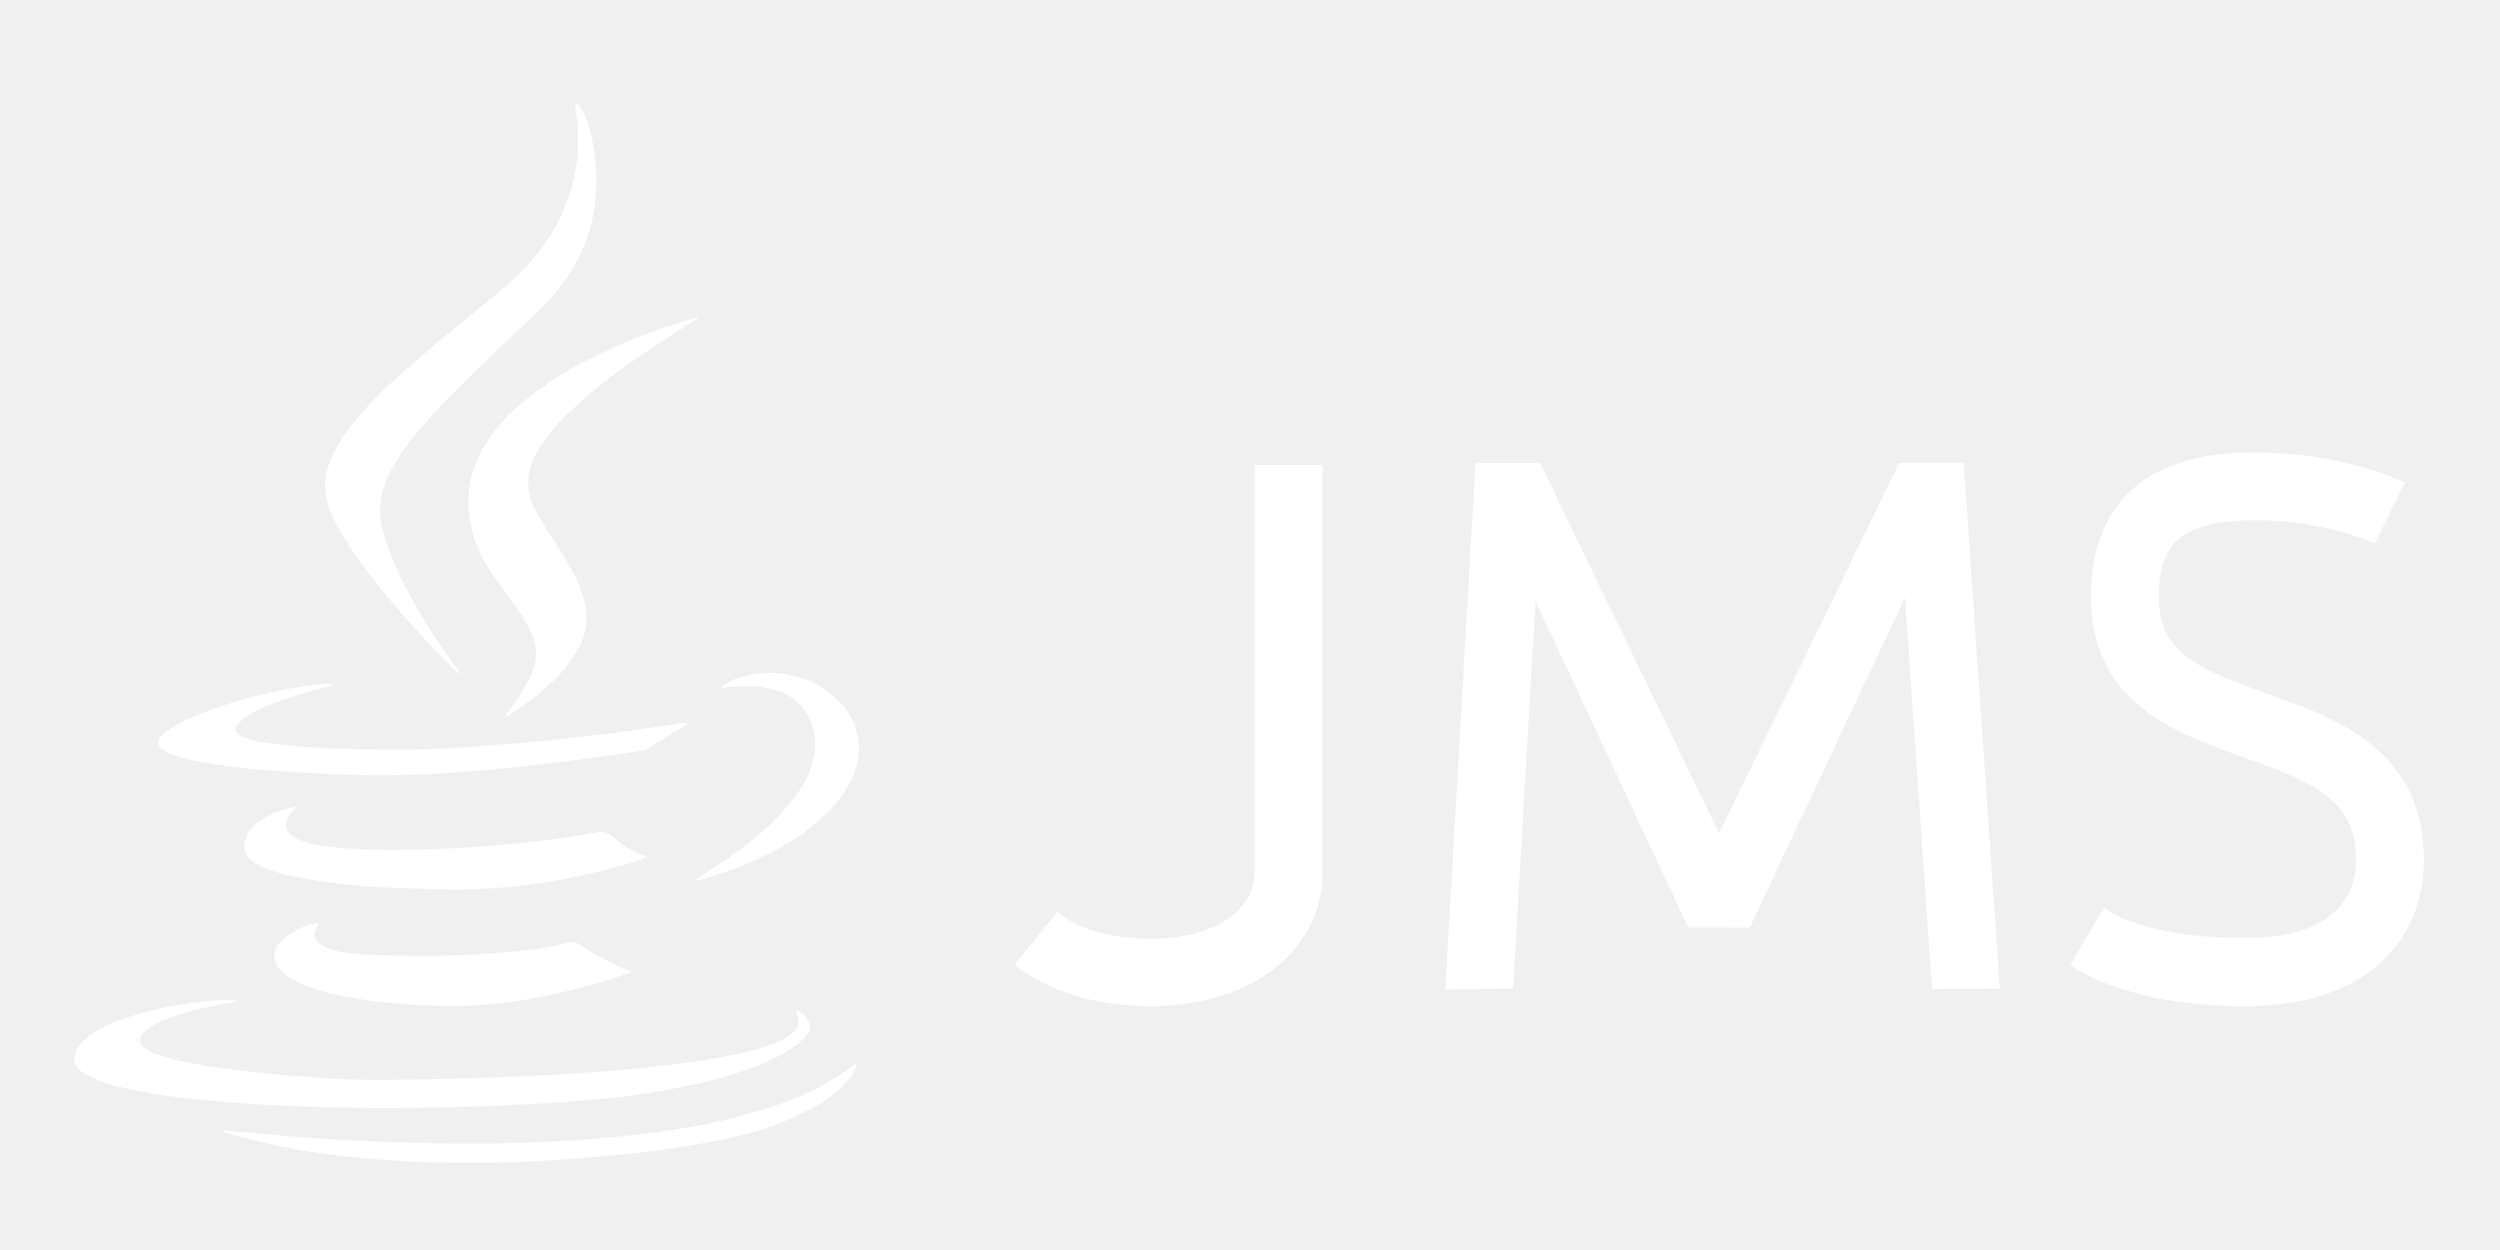
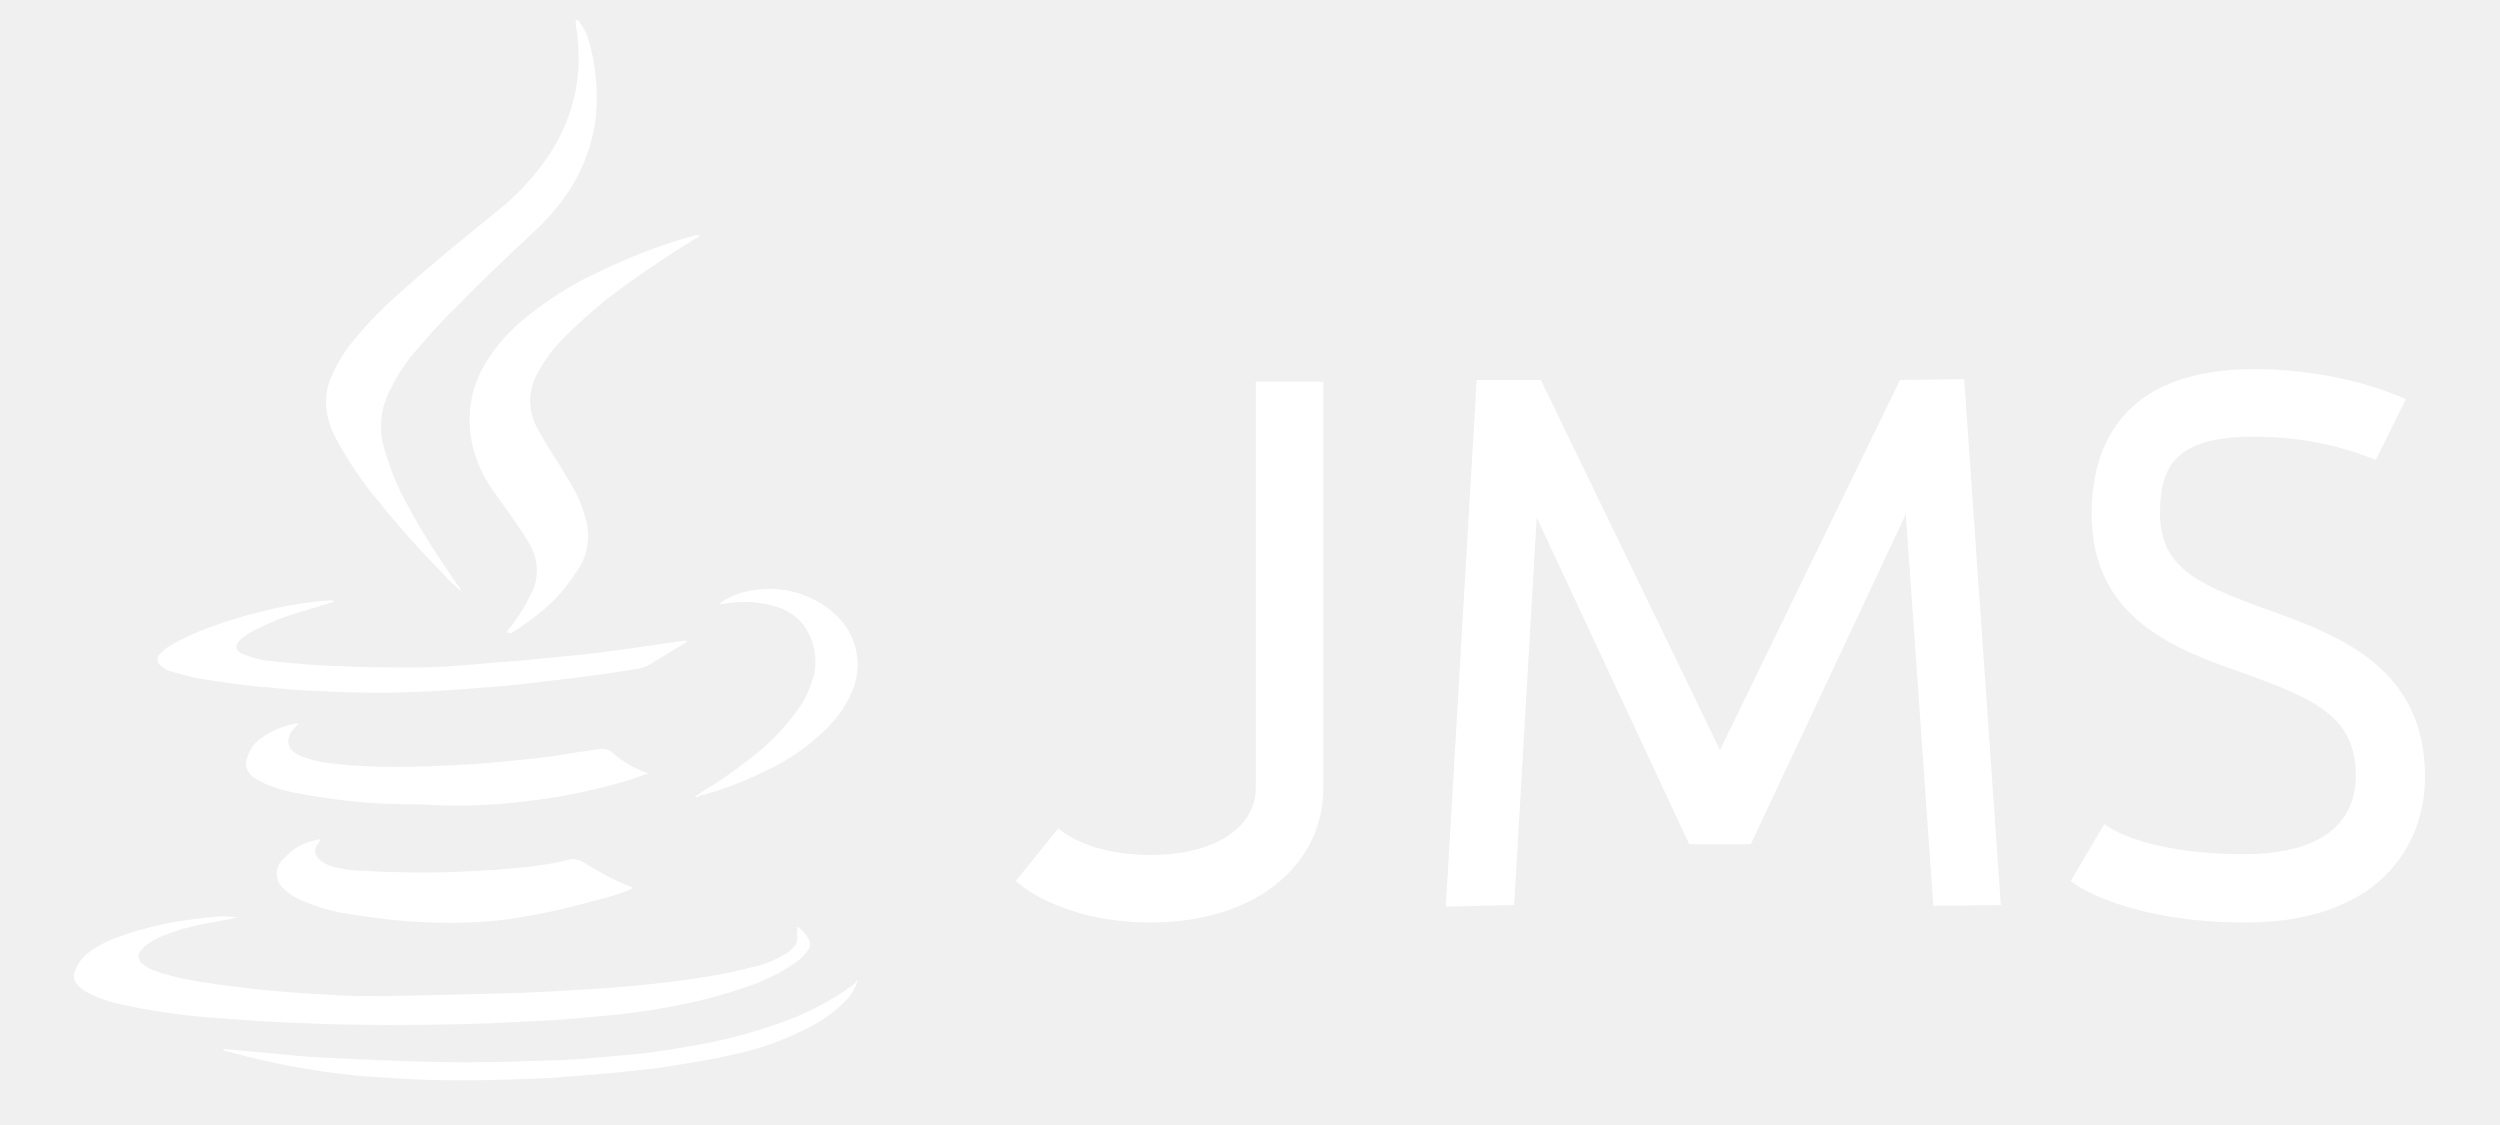
- <svg xmlns="http://www.w3.org/2000/svg" id="Logos-jms" viewBox="0 0 300 150">
-   <defs>
-     <style>.cls-1{fill:#fff;}</style>
-   </defs>
+ <svg xmlns="http://www.w3.org/2000/svg" version="1.1" id="Logos-jms" x="0px" y="0px" viewBox="0 0 300 135" style="enable-background:new 0 0 300 135;" xml:space="preserve">
+   <style type="text/css">
+ 	.st0{fill:#FFFFFF;}
+ </style>
  <g id="JMS">
-     <path class="cls-1" d="M138,120.74c-10.26,0-15.69-4.44-16.23-5l5.13-6.32-.06-.07c.13.13,3.28,3.3,11.16,3.3,7.51,0,12.56-3.24,12.56-8.07V55.8h8.14v48.73C158.73,114.08,150.22,120.74,138,120.74Z" />
-     <polygon class="cls-1" points="181.57 118.62 173.44 118.75 177.06 55.57 184.81 55.57 206.29 100 227.9 55.56 235.64 55.52 239.98 118.64 231.85 118.69 228.6 71.7 209.96 111.32 202.59 111.31 184.26 72.13 181.57 118.62" />
-     <path class="cls-1" d="M269.31,120.74c-13.49,0-20.26-4.32-20.85-5l4-6.81-.1-.11s4.21,3.74,16.94,3.74c11.68,0,13.43-5.87,13.43-9.37,0-7.14-4.85-9.22-13.42-12.28-8.19-2.92-18.39-6.56-18.39-19.24,0-7.93,3.38-17.38,19.47-17.38,10.8,0,17.92,3.46,18.21,3.61l-3.6,7.3a36.91,36.91,0,0,0-14.61-2.76c-9.43,0-11.33,3.53-11.33,9.23,0,6.62,4.69,8.62,13,11.57s18.82,6.72,18.82,20C290.88,111.7,285.22,120.74,269.31,120.74Z" />
+     <path class="st0" d="M138.1,110.7c-10.3,0-15.7-4.4-16.2-5l5.1-6.3l-0.1-0.1c0.1,0.1,3.3,3.3,11.2,3.3c7.5,0,12.6-3.2,12.6-8.1   V45.8h8.1v48.7C158.8,104.1,150.3,110.7,138.1,110.7z" />
+     <polygon class="st0" points="181.7,108.6 173.5,108.8 177.2,45.6 184.9,45.6 206.4,90 228,45.6 235.7,45.5 240.1,108.6 232,108.7    228.7,61.7 210.1,101.3 202.7,101.3 184.4,62.1  " />
+     <path class="st0" d="M269.4,110.7c-13.5,0-20.3-4.3-20.9-5l4-6.8l-0.1-0.1c0,0,4.2,3.7,16.9,3.7c11.7,0,13.4-5.9,13.4-9.4   c0-7.1-4.9-9.2-13.4-12.3C261.2,78,251,74.3,251,61.7c0-7.9,3.4-17.4,19.5-17.4c10.8,0,17.9,3.5,18.2,3.6l-3.6,7.3   c-4.6-1.9-9.6-2.8-14.6-2.8c-9.4,0-11.3,3.5-11.3,9.2c0,6.6,4.7,8.6,13,11.6S291,80,291,93.2C291,101.7,285.3,110.7,269.4,110.7z" />
    <g id="Java">
-       <path class="cls-1" d="M55.15,80.9a23.29,23.29,0,0,1-2-1.89c-2.75-2.9-5.48-5.82-7.95-9a44.68,44.68,0,0,1-4.89-7.22,11.9,11.9,0,0,1-1.13-2.88,7.74,7.74,0,0,1,.35-4.34,16.47,16.47,0,0,1,2.75-4.68,52,52,0,0,1,6.42-6.52c3.54-3.13,7.22-6.11,10.89-9.09a30.15,30.15,0,0,0,5.44-5.56,22,22,0,0,0,4.3-11.31,22,22,0,0,0-.28-5.38.94.94,0,0,1,0-.16c0-.15-.12-.35.1-.42s.24.11.33.23a6.45,6.45,0,0,1,1.08,2.12,24.32,24.32,0,0,1,.88,9.33,20.39,20.39,0,0,1-3.93,9.92,26.33,26.33,0,0,1-3.2,3.56c-3.19,3-6.4,6-9.52,9.15a64.71,64.71,0,0,0-5.56,6.14,25.25,25.25,0,0,0-2.52,4A9.17,9.17,0,0,0,46,63.87a34.26,34.26,0,0,0,2.8,6.84A78.84,78.84,0,0,0,54.64,80c.2.27.52.5.5.9Z" />
-       <path class="cls-1" d="M95.52,121.28c.09-.07.17,0,.24,0A3.48,3.48,0,0,1,97,122.56a1.31,1.31,0,0,1-.08,1.49,6.35,6.35,0,0,1-1.35,1.34,20.86,20.86,0,0,1-4.8,2.55,52.39,52.39,0,0,1-8.33,2.37,92.22,92.22,0,0,1-11.1,1.63c-2.9.27-5.8.46-8.71.6-5.25.26-10.5.41-15.75.42q-6.16,0-12.33-.26c-3.16-.13-6.32-.35-9.47-.64a76.86,76.86,0,0,1-10.66-1.62,16.62,16.62,0,0,1-3.85-1.35,4.46,4.46,0,0,1-1.11-.78,1.68,1.68,0,0,1-.45-1.8,4,4,0,0,1,1.45-2,12.76,12.76,0,0,1,3.62-2,41.54,41.54,0,0,1,7.85-2c1.38-.22,2.77-.4,4.17-.49a10.32,10.32,0,0,1,2.54.13l-3.1.58a29.77,29.77,0,0,0-5.56,1.54,11,11,0,0,0-1.76.86A3.14,3.14,0,0,0,17,124.27a1,1,0,0,0,.22,1.37,4.21,4.21,0,0,0,1.3.78,22.21,22.21,0,0,0,4,1.08c2.5.5,5,.81,7.55,1.11,3.29.38,6.59.61,9.89.83,2.76.18,5.52.14,8.29.12q6.38-.08,12.76-.34c3.31-.13,6.61-.29,9.91-.54s6.6-.53,9.88-.94a73.73,73.73,0,0,0,9.44-1.67,15.63,15.63,0,0,0,4.11-1.56,5.28,5.28,0,0,0,1-.76,1.61,1.61,0,0,0,.43-1.65,3.48,3.48,0,0,1-.26-.83Z" />
-       <path class="cls-1" d="M60.7,85.91a2.9,2.9,0,0,1,.45-.7,30,30,0,0,0,2.35-3.73,6.17,6.17,0,0,0,0-6.1,22.23,22.23,0,0,0-1.56-2.5C61,71.51,60,70.16,59,68.77a15.86,15.86,0,0,1-2.74-7.32,12.24,12.24,0,0,1,1.19-6.68,19.24,19.24,0,0,1,5-6.26,42.48,42.48,0,0,1,9.06-5.81A73.9,73.9,0,0,1,83,38.26c.19-.06.39-.1.58-.14a.45.45,0,0,1,.18,0c-.1.21-.3.28-.46.38-2.6,1.63-5.2,3.28-7.7,5.06a57.68,57.68,0,0,0-8.13,6.75,20.16,20.16,0,0,0-3.12,4.11,6.87,6.87,0,0,0,0,7c.7,1.32,1.53,2.56,2.34,3.8A37.21,37.21,0,0,1,69,69.16a16.25,16.25,0,0,1,1.22,3.38,7.5,7.5,0,0,1-1,5.6A17.26,17.26,0,0,1,66.09,82a33.48,33.48,0,0,1-5,3.82A.52.52,0,0,1,60.7,85.91Z" />
-       <path class="cls-1" d="M38.29,110.68a1.19,1.19,0,0,1-.27.62,1.38,1.38,0,0,0,.4,2,6.12,6.12,0,0,0,2.37.91,15.23,15.23,0,0,0,2.6.3c3.92.19,7.85.26,11.78.11,2.78-.11,5.55-.29,8.31-.64a29.06,29.06,0,0,0,4.45-.82,2,2,0,0,1,1.75.25,34.28,34.28,0,0,0,6,3.14c-.06.23-.26.22-.4.27-1.49.57-3,1-4.58,1.41a69.07,69.07,0,0,1-9.86,2.06,51.8,51.8,0,0,1-9,.38,66.29,66.29,0,0,1-10.61-1.11,22.52,22.52,0,0,1-5.55-1.74,6.8,6.8,0,0,1-1.84-1.25,2.38,2.38,0,0,1,0-3.73A8.91,8.91,0,0,1,38.29,110.68Z" />
-       <path class="cls-1" d="M77.71,102.85a24.14,24.14,0,0,1-3.33,1.07,77.6,77.6,0,0,1-11,2.25,67.55,67.55,0,0,1-11.64.51c-1.41-.06-2.83-.08-4.25-.14A74.54,74.54,0,0,1,35,105.13a17,17,0,0,1-3.92-1.3,5.07,5.07,0,0,1-1-.64,2.09,2.09,0,0,1-.64-2.37A4.13,4.13,0,0,1,31,98.66a10.25,10.25,0,0,1,4.39-1.82l.12,0a2,2,0,0,1-.46.59,3.28,3.28,0,0,0-.63,1A1.4,1.4,0,0,0,34.7,100a3.81,3.81,0,0,0,1.34.83,12.66,12.66,0,0,0,3.39.78,73.64,73.64,0,0,0,10.4.35c3.1-.06,6.21-.24,9.31-.48,3.29-.27,6.58-.62,9.85-1.15.91-.14,1.83-.29,2.74-.45a1.87,1.87,0,0,1,1.67.43,12.24,12.24,0,0,0,2.39,1.71A12.92,12.92,0,0,0,77.71,102.85Z" />
-       <path class="cls-1" d="M40,82.16c-1.33.39-2.64.75-3.94,1.15a32.6,32.6,0,0,0-5.59,2.15,6.29,6.29,0,0,0-1.66,1.14c-.77.79-.67,1.38.34,1.84a10.72,10.72,0,0,0,3.06.75,93,93,0,0,0,10,.69c2.55.07,5.09.09,7.64.05s4.9-.18,7.35-.37c2-.16,4-.29,6-.47s4.15-.41,6.23-.63,4.19-.47,6.28-.77l6.31-.94a.86.86,0,0,1,.42,0c.08.15,0,.2-.13.25l-4.6,2.83a2.15,2.15,0,0,1-.82.27c-3.66.56-7.33,1.08-11,1.5-3,.36-6.06.69-9.11.93A129.43,129.43,0,0,1,43,93c-3.53-.1-7.05-.25-10.57-.55a85.75,85.75,0,0,1-8.59-1.07,21.34,21.34,0,0,1-3.16-.85,3.72,3.72,0,0,1-1.28-.7.87.87,0,0,1-.13-1.38,4.72,4.72,0,0,1,1.16-1,26.27,26.27,0,0,1,4.68-2.2,55.34,55.34,0,0,1,12.74-3.07c.47-.06.94-.1,1.41-.13A1.23,1.23,0,0,1,40,82.16Z" />
-       <path class="cls-1" d="M102.84,127.59a4.18,4.18,0,0,1-.93,1.87,13.81,13.81,0,0,1-4,3.26,35.45,35.45,0,0,1-9.8,3.71c-2.9.67-5.84,1.15-8.8,1.56-4.74.65-9.5,1-14.27,1.32-4.45.25-8.91.28-13.36.16q-4.3-.12-8.6-.54A83.13,83.13,0,0,1,27.37,136a1.32,1.32,0,0,1-.66-.31h.51l5.32.47c2,.17,4.05.36,6.09.49,4.08.25,8.16.44,12.25.52,3.53.08,7.06.09,10.59,0,2-.06,4.07-.13,6.1-.25,2.56-.14,5.11-.36,7.66-.63s4.91-.59,7.34-1a67.68,67.68,0,0,0,11.28-2.9,32.24,32.24,0,0,0,8.41-4.43l.4-.28A.89.89,0,0,1,102.84,127.59Z" />
-       <path class="cls-1" d="M83.33,105.61l1-.65a51.08,51.08,0,0,0,5.9-4.12,28.45,28.45,0,0,0,5.45-5.62,11.39,11.39,0,0,0,2-4.34,7.3,7.3,0,0,0-1-5.48,6.24,6.24,0,0,0-3.86-2.65,13.6,13.6,0,0,0-5.57-.27l-.7.1s0,0-.08,0c.08-.2.27-.29.43-.4a7.13,7.13,0,0,1,2.71-1.09,11.81,11.81,0,0,1,7.42.59,10.58,10.58,0,0,1,4,2.85,7.92,7.92,0,0,1,1.29,8.66,14.24,14.24,0,0,1-3.62,4.88,27.52,27.52,0,0,1-6.52,4.41,45.08,45.08,0,0,1-8.24,3.13A.76.76,0,0,1,83.33,105.61Z" />
-       <path class="cls-1" d="M55.14,80.9s.09,0,.1,0,0,0,0,0-.08,0-.08-.08Z" />
-       <path class="cls-1" d="M95.53,121.27l-.06,0h0s0,.05,0,.07Z" />
+       <path class="st0" d="M55.3,70.9c-0.7-0.6-1.4-1.2-2-1.9c-2.8-2.9-5.5-5.8-8-9c-1.9-2.2-3.5-4.7-4.9-7.2c-0.5-0.9-0.9-1.9-1.1-2.9    c-0.3-1.5-0.2-3,0.3-4.3c0.7-1.7,1.6-3.3,2.8-4.7c1.9-2.4,4.1-4.5,6.4-6.5c3.5-3.1,7.2-6.1,10.9-9.1c2-1.6,3.9-3.5,5.4-5.6    c2.5-3.3,4-7.2,4.3-11.3c0.1-1.8,0-3.6-0.3-5.4c0-0.1,0-0.1,0-0.2c0-0.1-0.1-0.4,0.1-0.4s0.2,0.1,0.3,0.2c0.5,0.6,0.9,1.4,1.1,2.1    c0.9,3,1.2,6.2,0.9,9.3c-0.4,3.6-1.8,7-3.9,9.9c-1,1.3-2,2.5-3.2,3.6c-3.2,3-6.4,6-9.5,9.2c-2,1.9-3.8,4-5.6,6.1    c-1,1.3-1.8,2.6-2.5,4c-1.1,2.1-1.4,4.6-0.7,7c0.7,2.4,1.6,4.7,2.8,6.8c1.7,3.2,3.7,6.3,5.8,9.3C54.9,70.3,55.3,70.5,55.3,70.9    L55.3,70.9z" />
+       <path class="st0" d="M95.6,111.3c0.1-0.1,0.2,0,0.2,0c0.5,0.3,0.9,0.8,1.2,1.3c0.3,0.5,0.3,1.1-0.1,1.5c-0.4,0.5-0.8,1-1.3,1.3    c-1.5,1.1-3.1,1.9-4.8,2.6c-2.7,1-5.5,1.8-8.3,2.4c-3.7,0.8-7.4,1.3-11.1,1.6c-2.9,0.3-5.8,0.5-8.7,0.6    c-5.2,0.3-10.5,0.4-15.8,0.4c-4.1,0-8.2-0.1-12.3-0.3c-3.2-0.1-6.3-0.4-9.5-0.6c-3.6-0.3-7.1-0.8-10.7-1.6    c-1.3-0.3-2.6-0.7-3.9-1.4c-0.4-0.2-0.8-0.5-1.1-0.8c-0.5-0.5-0.7-1.2-0.4-1.8c0.3-0.8,0.8-1.5,1.4-2c1.1-0.9,2.3-1.5,3.6-2    c2.5-0.9,5.2-1.6,7.8-2c1.4-0.2,2.8-0.4,4.2-0.5c0.8-0.1,1.7,0,2.5,0.1l-3.1,0.6c-1.9,0.3-3.8,0.8-5.6,1.5    c-0.6,0.2-1.2,0.5-1.8,0.9c-0.5,0.3-0.9,0.7-1.2,1.1c-0.3,0.4-0.2,1,0.2,1.4c0.4,0.3,0.8,0.6,1.3,0.8c1.3,0.5,2.6,0.8,4,1.1    c2.5,0.5,5,0.8,7.6,1.1c3.3,0.4,6.6,0.6,9.9,0.8c2.8,0.2,5.5,0.1,8.3,0.1c4.3-0.1,8.5-0.2,12.8-0.3c3.3-0.1,6.6-0.3,9.9-0.5    s6.6-0.5,9.9-0.9c3.2-0.4,6.3-0.9,9.4-1.7c1.4-0.3,2.8-0.8,4.1-1.6c0.4-0.2,0.7-0.5,1-0.8c0.4-0.4,0.6-1.1,0.4-1.7    C95.8,111.8,95.7,111.6,95.6,111.3L95.6,111.3z" />
+       <path class="st0" d="M60.8,75.9c0.1-0.3,0.3-0.5,0.5-0.7c0.9-1.2,1.7-2.4,2.3-3.7c1.1-1.9,1.1-4.2,0-6.1c-0.5-0.9-1-1.7-1.6-2.5    c-0.9-1.4-1.9-2.7-2.9-4.1c-1.5-2.2-2.5-4.7-2.7-7.3c-0.2-2.3,0.2-4.6,1.2-6.7c1.2-2.4,2.9-4.5,5-6.3c2.8-2.3,5.8-4.3,9.1-5.8    c3.7-1.8,7.5-3.3,11.5-4.4c0.2-0.1,0.4-0.1,0.6-0.1c0.1,0,0.1,0,0.2,0c-0.1,0.2-0.3,0.3-0.5,0.4c-2.6,1.6-5.2,3.3-7.7,5.1    c-2.9,2-5.6,4.3-8.1,6.8c-1.2,1.2-2.3,2.6-3.1,4.1c-1.3,2.2-1.3,4.8,0,7c0.7,1.3,1.5,2.6,2.3,3.8c0.8,1.3,1.6,2.6,2.3,3.9    c0.5,1.1,0.9,2.2,1.2,3.4c0.4,1.9,0.1,3.9-1,5.6c-0.9,1.4-1.9,2.7-3.1,3.9c-1.5,1.4-3.2,2.7-5,3.8C61.1,75.9,60.9,75.9,60.8,75.9z    " />
+       <path class="st0" d="M38.4,100.7c0,0.2-0.1,0.4-0.3,0.6c-0.5,0.6-0.3,1.5,0.3,1.9c0,0,0.1,0,0.1,0.1c0.7,0.5,1.5,0.8,2.4,0.9    c0.9,0.2,1.7,0.3,2.6,0.3c3.9,0.2,7.8,0.3,11.8,0.1c2.8-0.1,5.5-0.3,8.3-0.6c1.5-0.2,3-0.4,4.5-0.8c0.6-0.2,1.2-0.1,1.8,0.2    c1.9,1.2,3.9,2.3,6,3.1c-0.1,0.2-0.3,0.2-0.4,0.3c-1.5,0.6-3,1-4.6,1.4c-3.2,0.9-6.5,1.6-9.9,2.1c-3,0.4-6,0.5-9,0.4    c-3.6-0.1-7.1-0.5-10.6-1.1c-1.9-0.3-3.8-0.9-5.5-1.7c-0.7-0.3-1.3-0.7-1.8-1.2c-1-0.8-1.2-2.3-0.4-3.3c0.1-0.1,0.2-0.3,0.4-0.4    C35.2,101.7,36.7,101,38.4,100.7z" />
+       <path class="st0" d="M77.8,92.8c-1.1,0.4-2.2,0.8-3.3,1.1c-3.6,1-7.3,1.8-11,2.2c-3.9,0.5-7.8,0.7-11.6,0.5    c-1.4-0.1-2.8-0.1-4.2-0.1c-4.2-0.1-8.4-0.6-12.5-1.4c-1.4-0.3-2.7-0.7-3.9-1.3c-0.4-0.2-0.7-0.4-1-0.6c-0.7-0.6-1-1.5-0.6-2.4    c0.3-0.9,0.8-1.6,1.6-2.2c1.3-0.9,2.8-1.6,4.4-1.8h0.1c-0.1,0.2-0.3,0.4-0.5,0.6c-0.3,0.3-0.5,0.6-0.6,1c-0.2,0.5-0.1,1.2,0.3,1.6    c0.4,0.4,0.8,0.6,1.3,0.8c1.1,0.4,2.2,0.7,3.4,0.8C43,92,46.5,92.1,49.9,92c3.1-0.1,6.2-0.2,9.3-0.5c3.3-0.3,6.6-0.6,9.9-1.2    c0.9-0.1,1.8-0.3,2.7-0.4c0.6-0.1,1.2,0,1.7,0.4c0.7,0.7,1.5,1.2,2.4,1.7C76.5,92.3,77.2,92.6,77.8,92.8z" />
+       <path class="st0" d="M40.1,72.2c-1.3,0.4-2.6,0.8-3.9,1.2c-1.9,0.5-3.8,1.3-5.6,2.2c-0.6,0.3-1.2,0.7-1.7,1.1    c-0.8,0.8-0.7,1.4,0.3,1.8c1,0.4,2,0.7,3.1,0.8c3.3,0.4,6.7,0.6,10,0.7c2.5,0.1,5.1,0.1,7.6,0.1s4.9-0.2,7.3-0.4    c2-0.2,4-0.3,6-0.5c2-0.2,4.1-0.4,6.2-0.6s4.2-0.5,6.3-0.8l6.3-0.9c0.1,0,0.3,0,0.4,0c0.1,0.2,0,0.2-0.1,0.2l-4.6,2.8    c-0.3,0.1-0.5,0.2-0.8,0.3c-3.7,0.6-7.3,1.1-11,1.5c-3,0.4-6.1,0.7-9.1,0.9c-4.6,0.4-9.2,0.6-13.8,0.5c-3.5-0.1-7-0.2-10.6-0.6    c-2.9-0.2-5.7-0.6-8.6-1.1c-1.1-0.2-2.1-0.5-3.2-0.8c-0.5-0.1-0.9-0.4-1.3-0.7c-0.4-0.3-0.5-0.8-0.3-1.2c0-0.1,0.1-0.1,0.2-0.2    c0.3-0.4,0.7-0.7,1.2-1c1.5-0.9,3.1-1.6,4.7-2.2c4.1-1.5,8.4-2.6,12.7-3.1c0.5-0.1,0.9-0.1,1.4-0.1C39.6,72,39.9,72,40.1,72.2z" />
+       <path class="st0" d="M102.9,117.6c-0.1,0.7-0.5,1.3-0.9,1.9c-1.1,1.3-2.5,2.4-4,3.3c-3.1,1.7-6.4,3-9.8,3.7    c-2.9,0.7-5.8,1.1-8.8,1.6c-4.7,0.6-9.5,1-14.3,1.3c-4.5,0.2-8.9,0.3-13.4,0.2c-2.9-0.1-5.7-0.3-8.6-0.5    c-5.3-0.5-10.6-1.5-15.7-2.9c-0.2,0-0.5-0.1-0.7-0.3h0.5l5.3,0.5c2,0.2,4,0.4,6.1,0.5c4.1,0.2,8.2,0.4,12.2,0.5    c3.5,0.1,7.1,0.1,10.6,0c2-0.1,4.1-0.1,6.1-0.2c2.6-0.1,5.1-0.4,7.7-0.6s4.9-0.6,7.3-1c3.8-0.6,7.6-1.6,11.3-2.9    c3-1.1,5.8-2.5,8.4-4.4l0.4-0.3C102.8,117.6,102.9,117.6,102.9,117.6z" />
+       <path class="st0" d="M83.4,95.6l1-0.7c2.1-1.2,4-2.6,5.9-4.1c2.1-1.6,3.9-3.5,5.4-5.6c1-1.3,1.6-2.8,2-4.3c0.4-1.9,0-3.9-1-5.5    c-0.9-1.4-2.3-2.3-3.9-2.7c-1.8-0.5-3.7-0.6-5.6-0.3l-0.7,0.1c0,0,0,0-0.1,0c0.1-0.2,0.3-0.3,0.4-0.4c0.8-0.5,1.7-0.9,2.7-1.1    c2.5-0.6,5.1-0.4,7.4,0.6c1.5,0.6,2.9,1.6,4,2.8c2.1,2.4,2.6,5.8,1.3,8.7c-0.8,1.9-2.1,3.5-3.6,4.9c-2,1.8-4.1,3.3-6.5,4.4    c-2.6,1.3-5.4,2.4-8.2,3.1C83.8,95.7,83.6,95.7,83.4,95.6z" />
+       <path class="st0" d="M55.2,70.9C55.2,70.9,55.3,70.9,55.2,70.9C55.4,70.9,55.3,70.9,55.2,70.9C55.3,70.9,55.3,70.9,55.2,70.9    L55.2,70.9z" />
+       <path class="st0" d="M95.6,111.3L95.6,111.3L95.6,111.3C95.6,111.3,95.6,111.3,95.6,111.3L95.6,111.3z" />
    </g>
  </g>
</svg>
